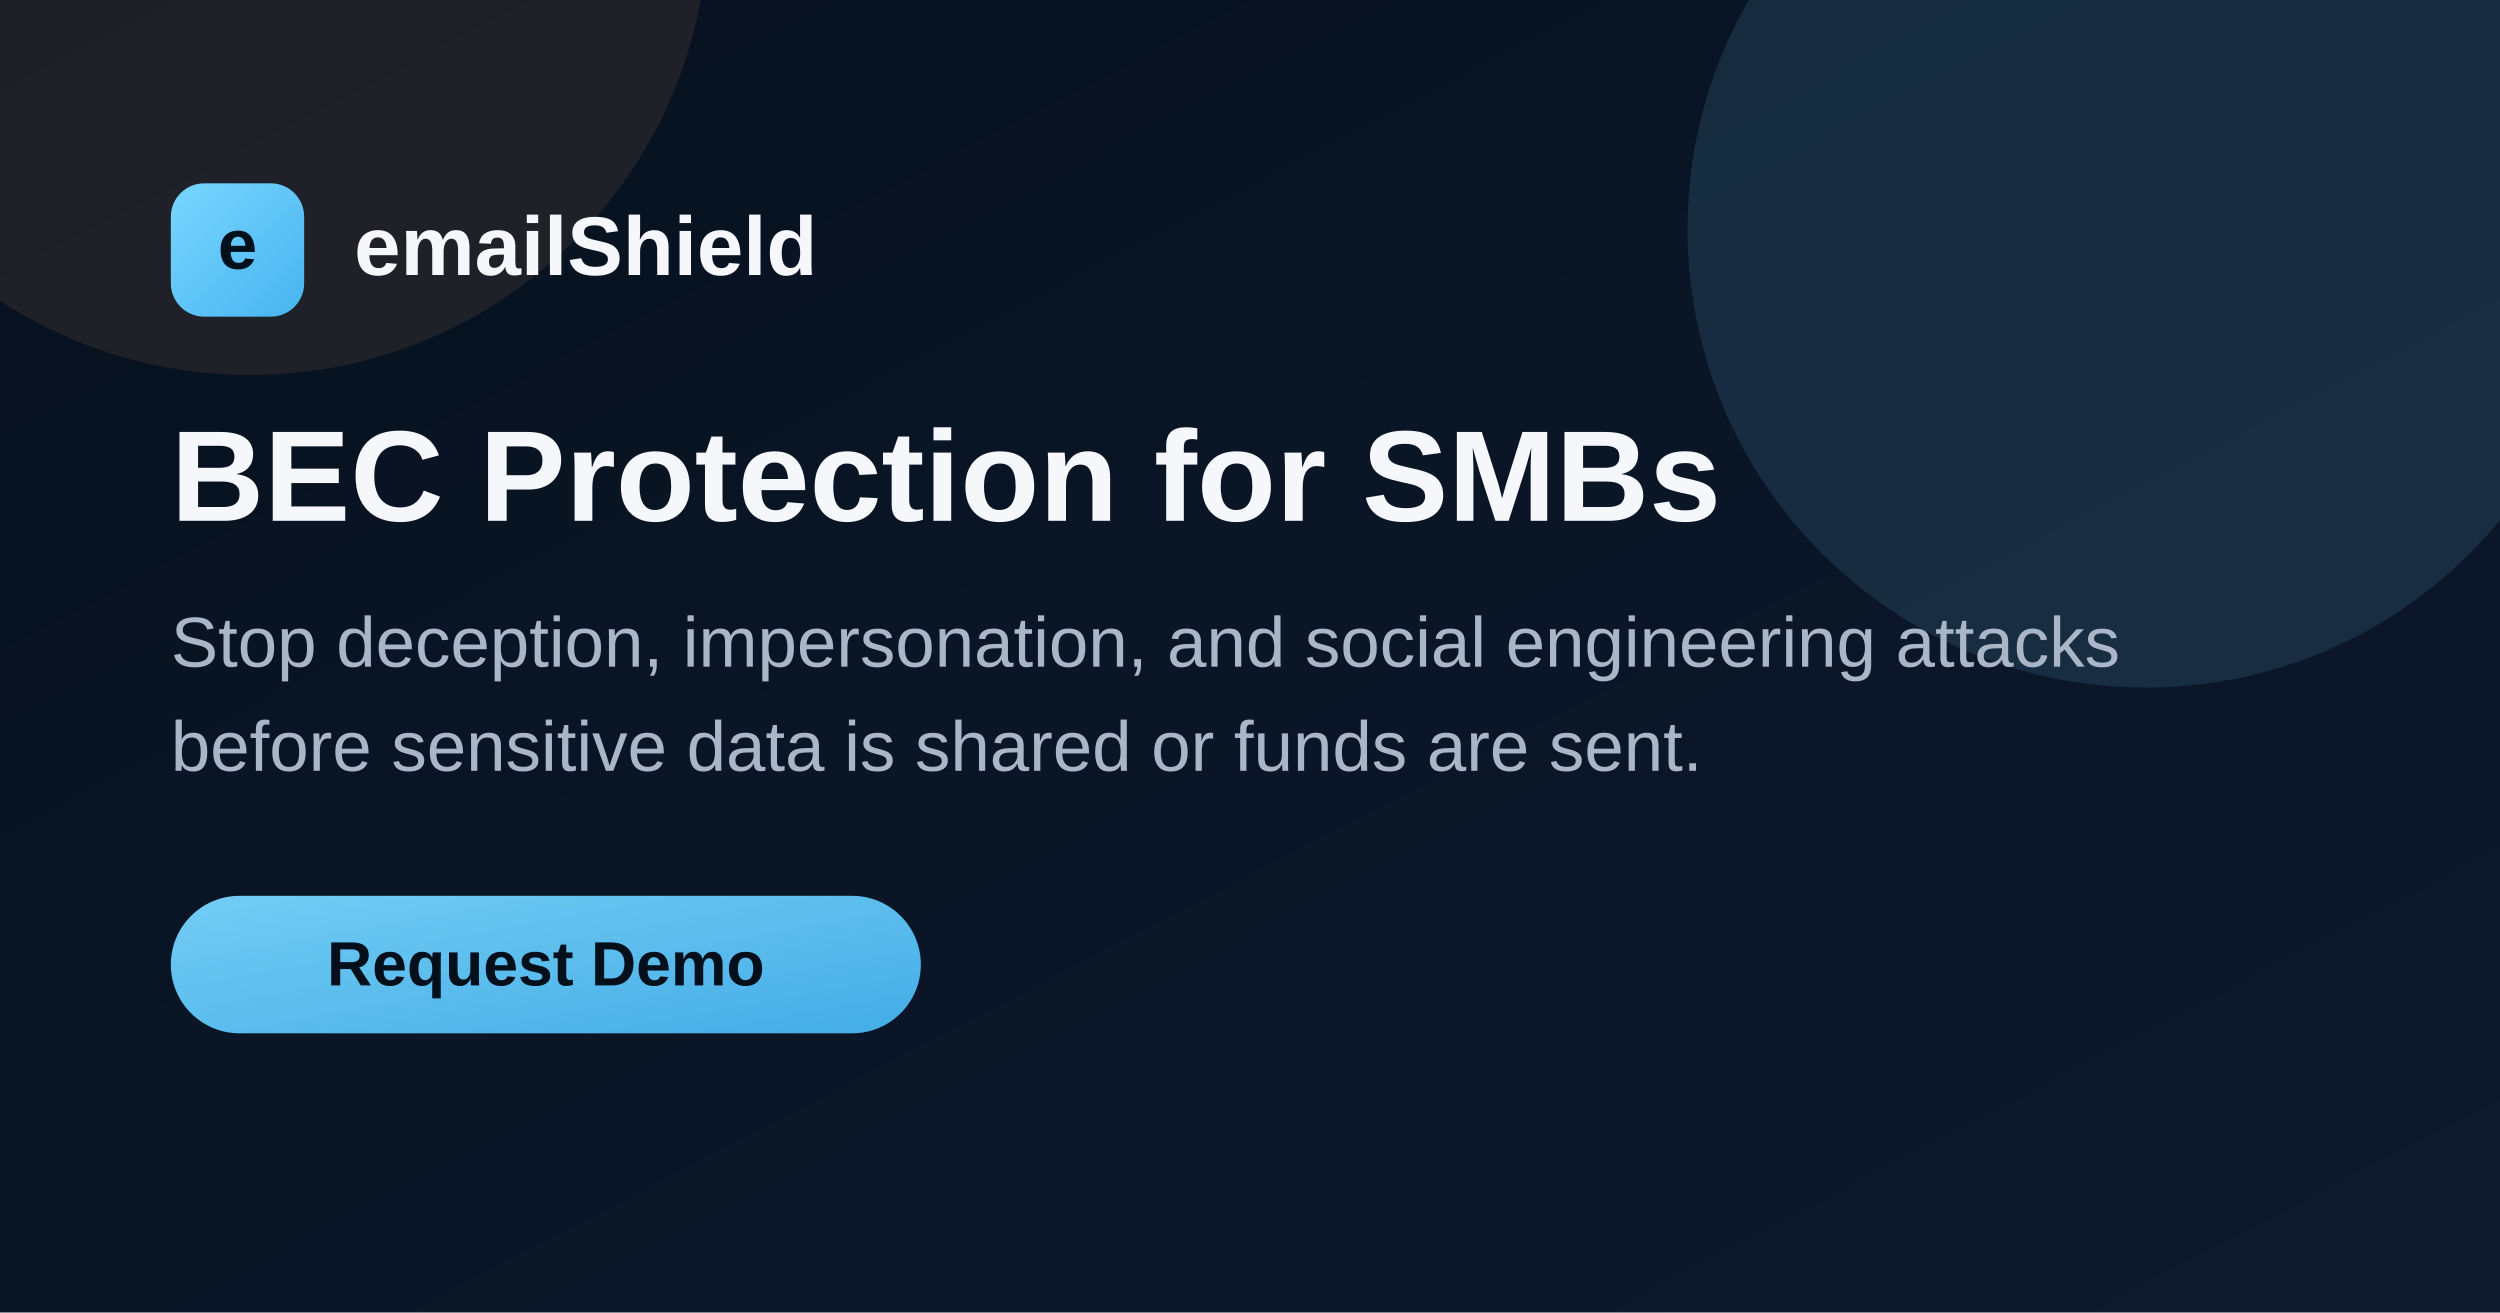
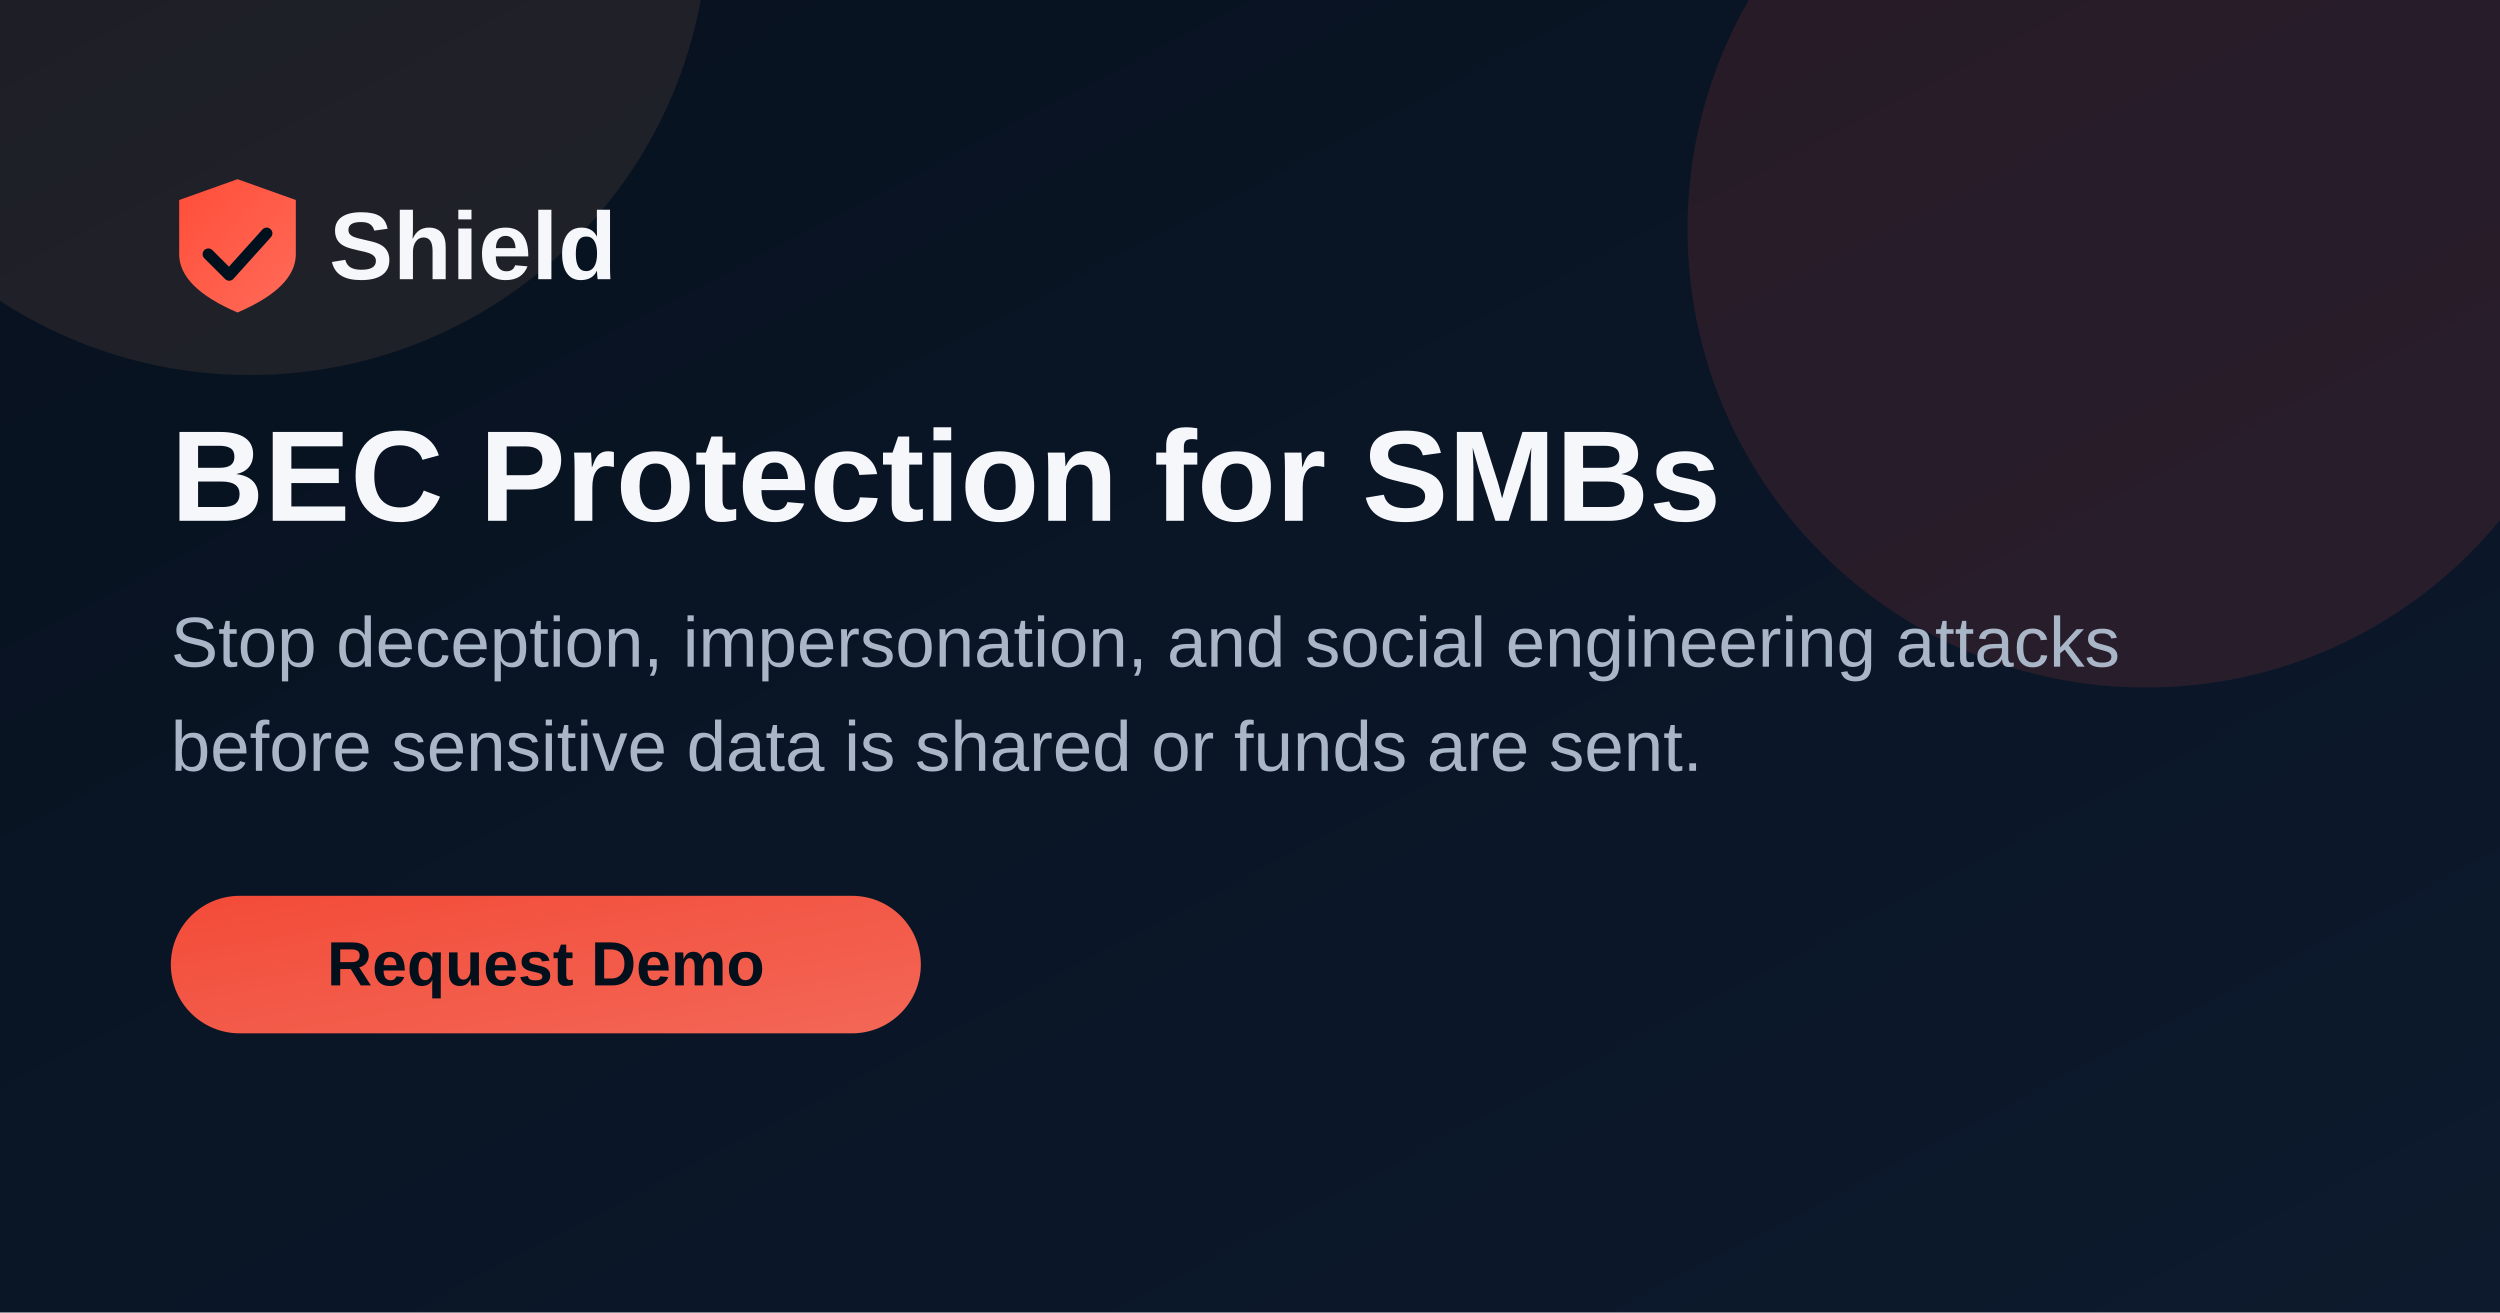
- <svg xmlns="http://www.w3.org/2000/svg" width="1200" height="630" viewBox="0 0 1200 630" role="img" aria-label="emailShield BEC protection">
+ <svg xmlns="http://www.w3.org/2000/svg" width="1200" height="630" viewBox="0 0 1200 630" role="img" aria-label="Shield BEC protection">
  <defs>
    <linearGradient id="bg" x1="0" y1="0" x2="1" y2="1">
      <stop offset="0%" stop-color="#07111f" />
      <stop offset="100%" stop-color="#0d1a2d" />
    </linearGradient>
    <linearGradient id="accent" x1="0" y1="0" x2="1" y2="1">
-       <stop offset="0%" stop-color="#79d6ff" />
-       <stop offset="100%" stop-color="#47b4ef" />
+       <stop offset="0%" stop-color="#ff4e39" />
+       <stop offset="100%" stop-color="#ff6b59" />
    </linearGradient>
  </defs>
  <rect width="1200" height="630" fill="url(#bg)" />
-   <circle cx="1030" cy="110" r="220" fill="#79d6ff" opacity="0.12" />
+   <circle cx="1030" cy="110" r="220" fill="#ff4e39" opacity="0.12" />
  <circle cx="120" cy="-40" r="220" fill="#f4a261" opacity="0.1" />
-   <rect x="82" y="88" width="64" height="64" rx="16" fill="url(#accent)" />
-   <text x="114" y="129" font-family="Arial, sans-serif" font-size="34" text-anchor="middle" fill="#00111d" font-weight="700">e</text>
-   <text x="170" y="132" font-family="Arial, sans-serif" font-size="40" fill="#f5f7fb" font-weight="700">emailShield</text>
+   <g transform="translate(82, 82)">
+     <path d="M32 4 L60 14 L60 40 Q60 56 32 68 Q4 56 4 40 L4 14 Z" fill="url(#accent)" />
+     <polyline points="18,40 28,50 46,30" fill="none" stroke="#00111d" stroke-width="5.5" stroke-linecap="round" stroke-linejoin="round" />
+   </g>
+   <text x="158" y="134" font-family="Arial, sans-serif" font-size="46" fill="#f5f7fb" font-weight="700">Shield</text>
  <text x="82" y="250" font-family="Arial, sans-serif" font-size="62" fill="#f5f7fb" font-weight="700">BEC Protection for SMBs</text>
  <text x="82" y="320" font-family="Arial, sans-serif" font-size="34" fill="#a9b6c7">Stop deception, impersonation, and social engineering attacks</text>
  <text x="82" y="370" font-family="Arial, sans-serif" font-size="34" fill="#a9b6c7">before sensitive data is shared or funds are sent.</text>
  <rect x="82" y="430" width="360" height="66" rx="33" fill="url(#accent)" opacity="0.95" />
  <text x="262" y="473" font-family="Arial, sans-serif" font-size="30" text-anchor="middle" fill="#03101b" font-weight="700">Request Demo</text>
</svg>
